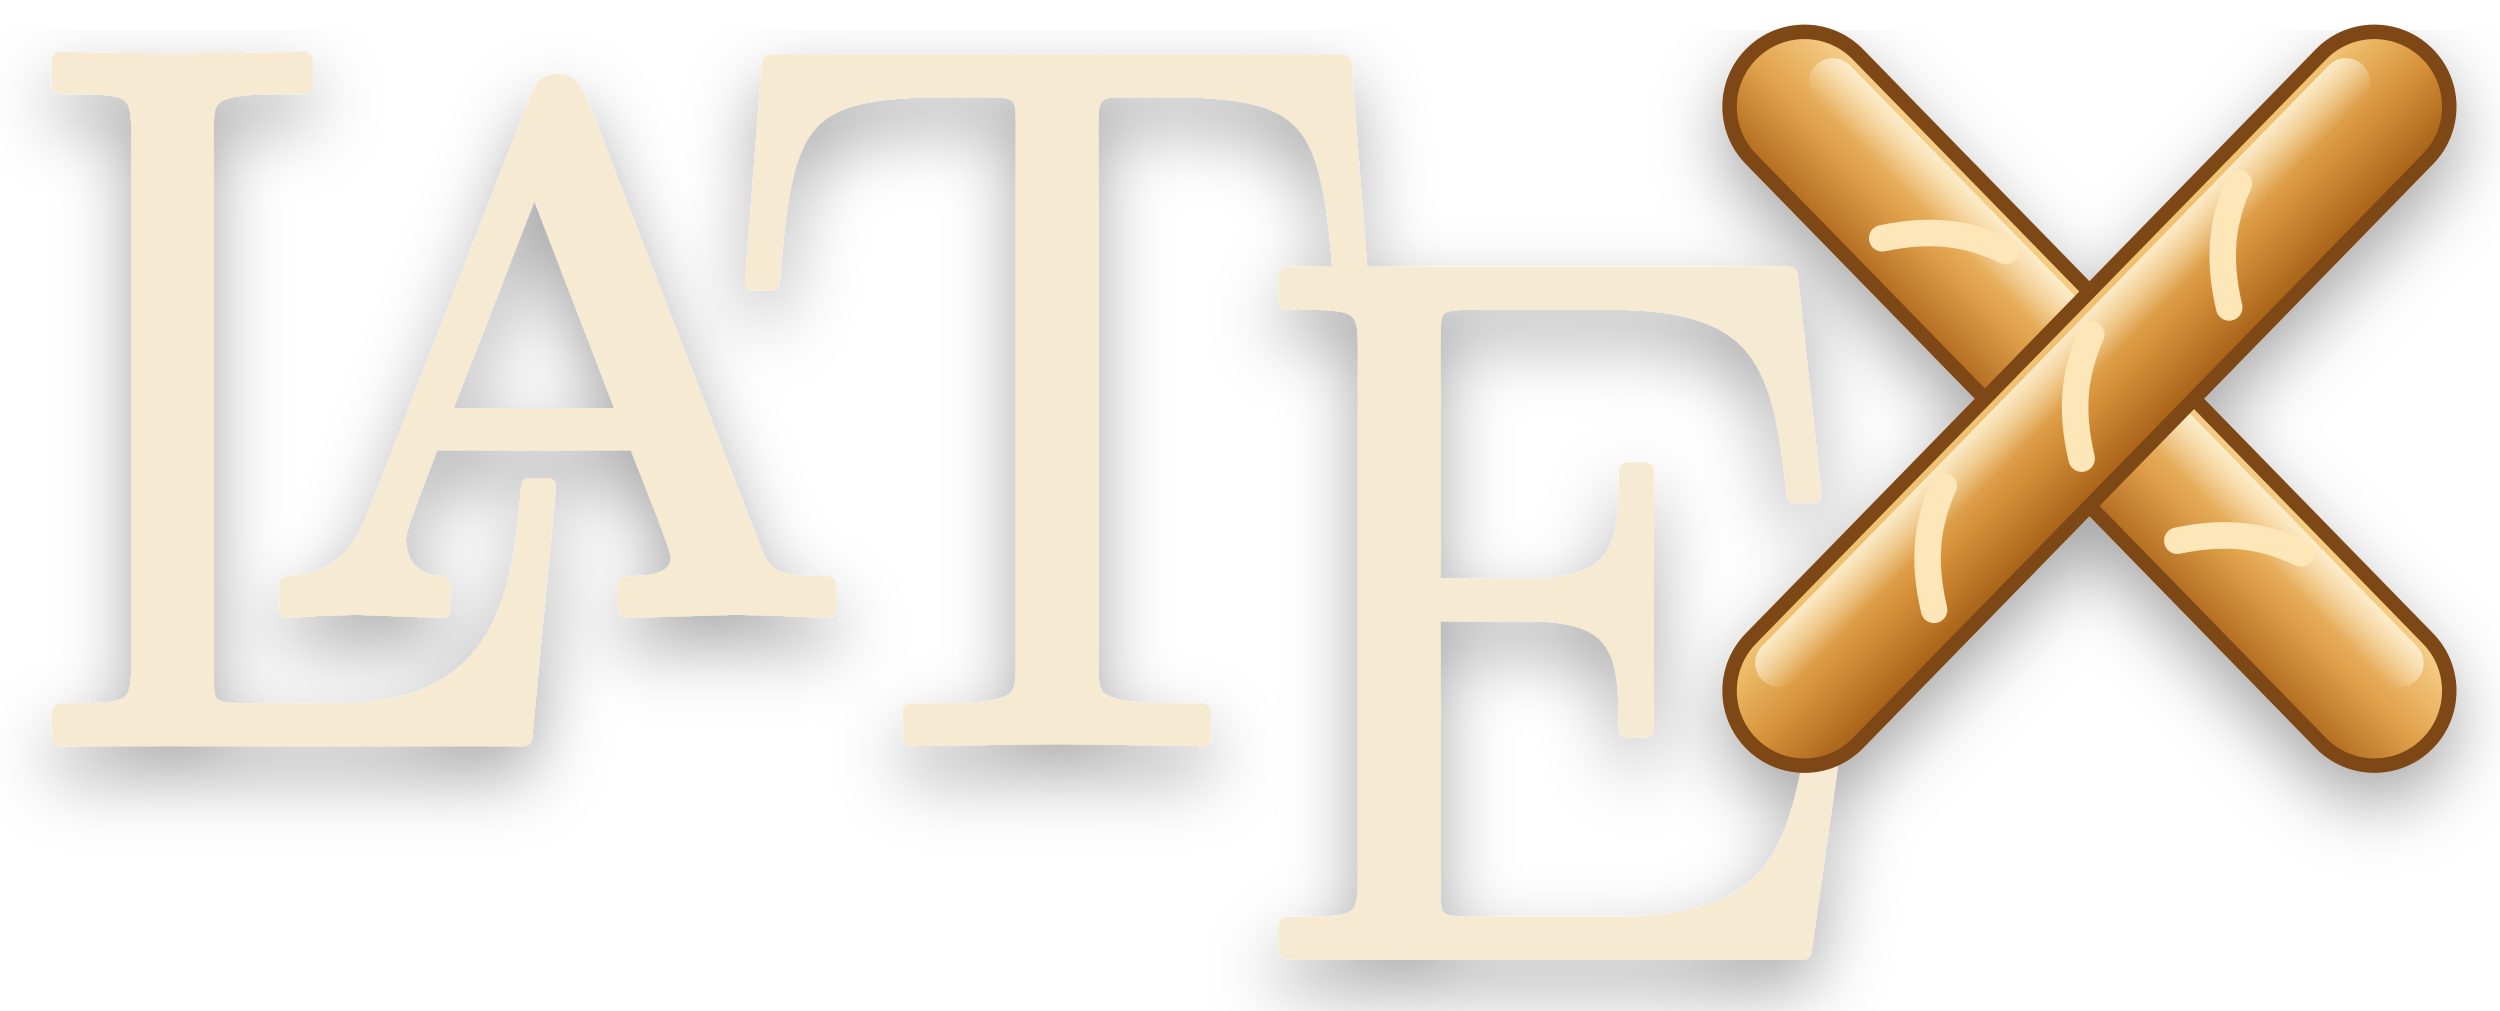
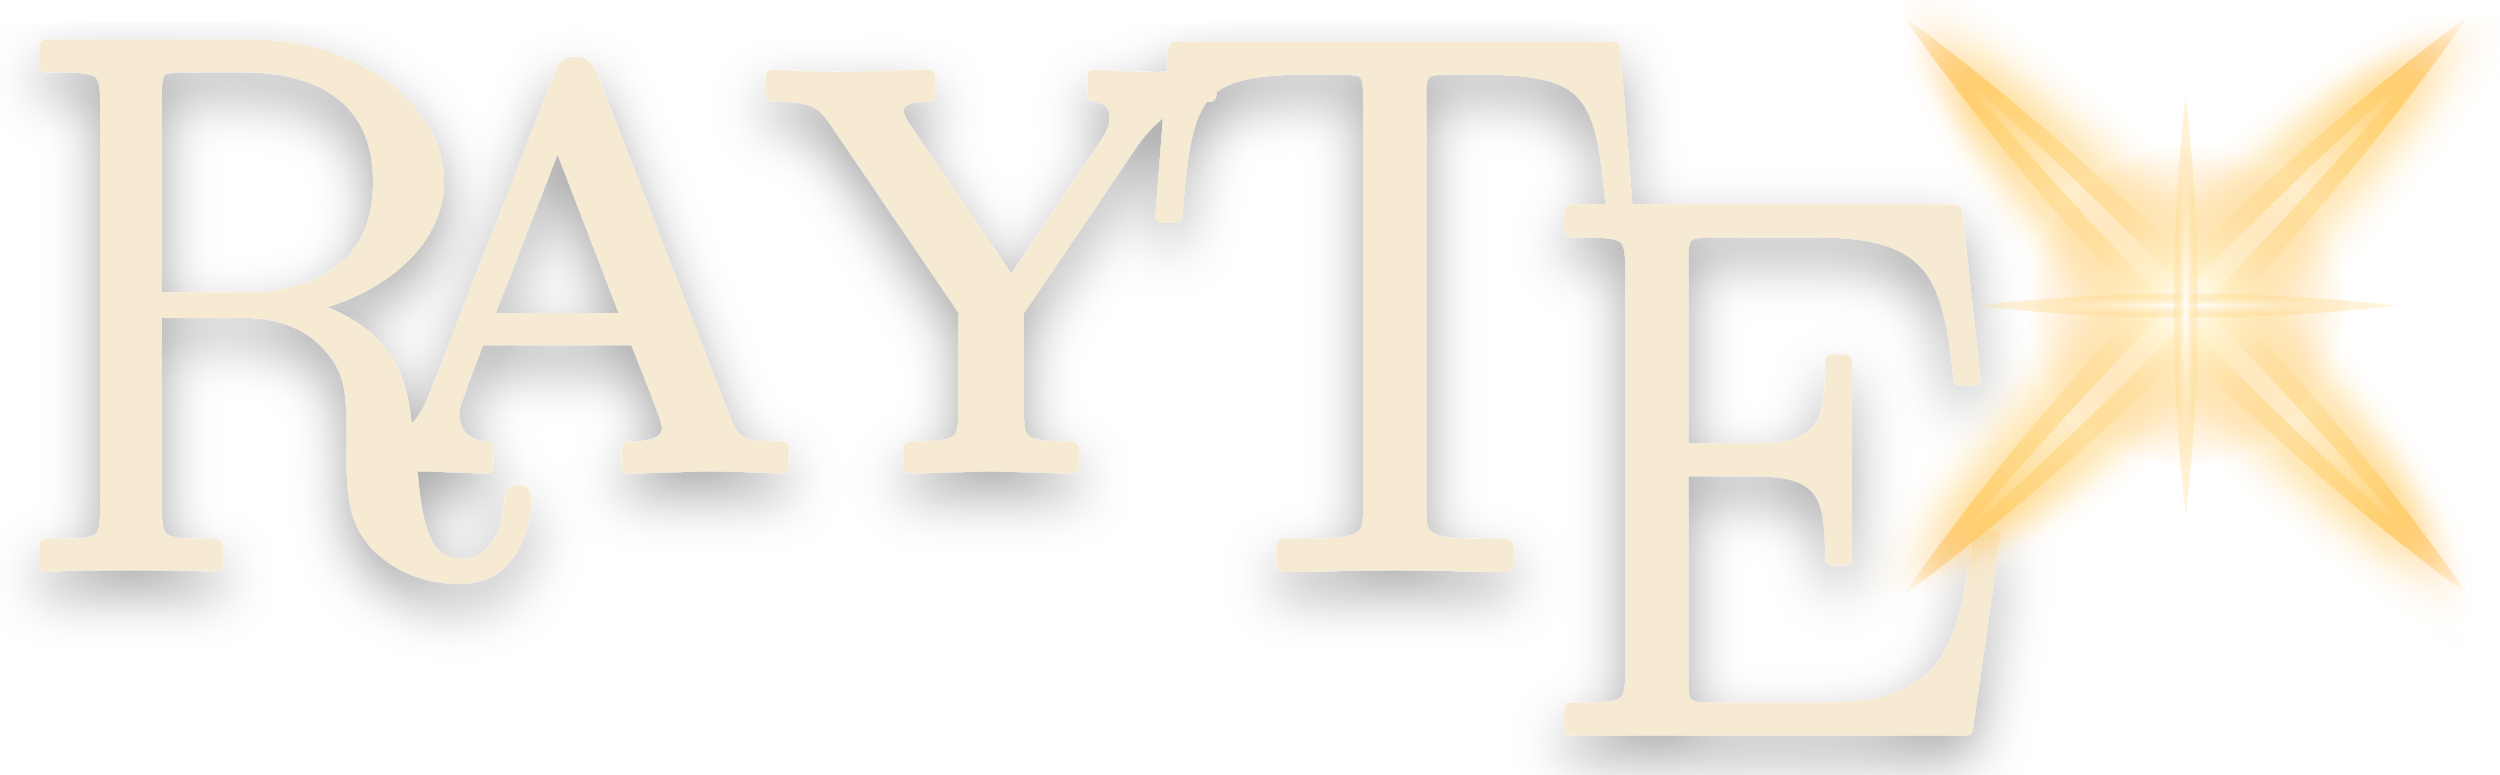
- <svg xmlns="http://www.w3.org/2000/svg" viewBox="75.79 46.82 250.88 101.49" width="502" height="203">
+ <svg xmlns="http://www.w3.org/2000/svg" viewBox="75.89 46.82 327.53 101.49" width="655" height="203">
  <defs>
    <linearGradient id="bg" x1="0" y1="0" x2="1" y2="1">
      <stop offset="0" stop-color="#26335f" />
      <stop offset="1" stop-color="#111831" />
    </linearGradient>
-     <linearGradient id="crust0" x1="0" y1="0" x2="0" y2="1">
-       <stop offset="0" stop-color="#f7d28c" />
-       <stop offset="0.55" stop-color="#e0a04a" />
-       <stop offset="1" stop-color="#b06a20" />
+     <linearGradient id="beam" gradientUnits="userSpaceOnUse" x1="-400" y1="0" x2="400" y2="0">
+       <stop offset="0" stop-color="#ffae3b" stop-opacity="0" />
+       <stop offset="0.14" stop-color="#ffcf6e" stop-opacity="0.95" />
+       <stop offset="0.5" stop-color="#fff4d8" />
+       <stop offset="0.86" stop-color="#ffcf6e" stop-opacity="0.95" />
+       <stop offset="1" stop-color="#ffae3b" stop-opacity="0" />
    </linearGradient>
-     <linearGradient id="crust1" x1="0" y1="0" x2="0" y2="1">
-       <stop offset="0" stop-color="#f3c878" />
-       <stop offset="0.55" stop-color="#d69038" />
-       <stop offset="1" stop-color="#a55f18" />
+     <linearGradient id="core" gradientUnits="userSpaceOnUse" x1="-310" y1="0" x2="310" y2="0">
+       <stop offset="0" stop-color="#ffffff" stop-opacity="0" />
+       <stop offset="0.5" stop-color="#ffffff" stop-opacity="0.95" />
+       <stop offset="1" stop-color="#ffffff" stop-opacity="0" />
    </linearGradient>
-     <linearGradient id="shine" x1="0" y1="0" x2="0" y2="1">
-       <stop offset="0" stop-color="#fff5de" stop-opacity="0.8" />
-       <stop offset="1" stop-color="#fff5de" stop-opacity="0" />
-     </linearGradient>
+     <radialGradient id="spark">
+       <stop offset="0" stop-color="#ffffff" stop-opacity="0.95" />
+       <stop offset="0.25" stop-color="#fff0c4" stop-opacity="0.75" />
+       <stop offset="1" stop-color="#ffb347" stop-opacity="0" />
+     </radialGradient>
+     <radialGradient id="star">
+       <stop offset="0" stop-color="#ffffff" />
+       <stop offset="1" stop-color="#ffcf6e" stop-opacity="0.2" />
+     </radialGradient>
+     <filter id="blur" x="-20%" y="-300%" width="140%" height="700%">
+       <feGaussianBlur stdDeviation="18" />
+     </filter>
    <filter id="shadow" x="-10%" y="-10%" width="120%" height="130%">
      <feDropShadow dx="0" dy="3" stdDeviation="3.5" flood-color="#000" flood-opacity="0.35" />
    </filter>
+     <path id="g0-121" d="M59.178-48.717V-51.208C57.086-51.009 54.296-50.909 52.204-50.909C49.514-50.909 46.725-51.009 44.035-51.208V-48.717C46.227-48.518 46.924-47.323 46.924-45.729C46.924-44.234 46.127-43.039 45.43-41.943L33.176-23.811L19.427-44.035C18.929-44.732 18.232-45.729 18.232-46.725C18.232-48.717 21.121-48.717 22.316-48.717V-51.208L11.557-50.909C8.867-50.909 4.882-51.009 1.893-51.208V-48.717C7.073-48.717 8.269-48.12 10.062-45.529L27.098-20.523V-7.173C27.098-3.088 26.6-2.491 19.925-2.491V0L30.486-.299L41.146 0V-2.491C34.371-2.491 33.973-3.088 33.973-7.472V-20.423L48.418-41.743C52.005-47.123 55.293-48.518 59.178-48.717Z" />
    <path id="g0-97" d="M57.684 0V-2.491C52.105-2.491 51.208-2.989 49.913-6.476L32.777-50.71C32.179-52.304 31.681-52.902 30.585-52.902C29.191-52.902 28.991-52.304 28.493-51.009L12.453-9.863C11.357-7.173 9.664-2.69 3.387-2.491V0C5.579-.199 8.468-.299 10.66-.299L18.929 0V-2.491C14.745-2.69 14.446-6.077 14.446-6.974C14.446-7.771 14.446-7.97 17.833-16.837H38.456L40.648-11.258C41.445-9.265 42.74-5.878 42.74-5.28C42.74-2.491 39.153-2.491 37.46-2.491V0L48.02-.299C51.407-.299 55.293-.1 57.684 0ZM37.46-19.328H18.829L28.194-43.337L37.46-19.328Z" />
    <path id="g1-69" d="M60.473-25.205H58.68C56.488-10.56 55.193-2.59 37.659-2.59H23.811C19.826-2.59 19.626-3.088 19.626-6.476V-33.973H28.991C38.356-33.973 39.253-30.585 39.253-22.316H41.046V-48.219H39.253C39.253-39.95 38.356-36.563 28.991-36.563H19.626V-61.37C19.626-64.757 19.826-65.255 23.811-65.255H37.46C52.902-65.255 54.695-59.078 56.09-45.828H57.883L55.492-67.846H5.081V-65.255C11.955-65.255 13.051-65.255 13.051-60.772V-7.073C13.051-2.59 11.955-2.59 5.081-2.59V0H56.887L60.473-25.205Z" />
-     <path id="g1-76" d="M53.998-25.205H52.204C51.407-15.342 50.112-2.59 33.076-2.59H23.811C19.826-2.59 19.626-3.088 19.626-6.476V-60.872C19.626-64.458 19.826-65.455 27.397-65.455H29.589V-68.045C25.504-67.846 20.722-67.846 16.638-67.846C13.549-67.846 7.97-67.846 5.081-68.045V-65.455C11.955-65.455 13.051-65.455 13.051-60.971V-7.073C13.051-2.59 11.955-2.59 5.081-2.59V0H51.606L53.998-25.205Z" />
+     <path id="g1-82" d="M67.945-8.369C67.945-8.966 67.945-9.664 67.049-9.664C66.252-9.664 66.152-9.066 66.152-8.667C65.654-2.192 62.765 0 59.676 0C54.197 0 53.599-6.276 53.001-12.354C52.702-14.446 52.503-15.94 52.304-18.132C51.706-23.113 50.909-30.386 39.054-33.973C48.518-35.866 56.488-42.242 56.488-50.212C56.488-59.577 45.928-68.045 31.98-68.045H5.181V-65.455C12.055-65.455 13.151-65.455 13.151-60.971V-7.073C13.151-2.59 12.055-2.59 5.181-2.59V0C8.07-.199 13.25-.199 16.339-.199S24.608-.199 27.497 0V-2.59C20.623-2.59 19.527-2.59 19.527-7.073V-33.275H31.183C36.862-33.275 40.05-30.984 41.445-29.689C45.43-25.803 45.43-23.113 45.43-16.339C45.43-9.664 45.43-6.276 48.418-2.889C52.204 1.196 57.285 1.594 59.477 1.594C66.849 1.594 67.945-6.675 67.945-8.369ZM48.917-50.212C48.917-37.36 38.356-34.869 30.884-34.869H19.527V-61.569C19.527-64.956 19.726-65.455 23.711-65.455H30.984C39.253-65.455 48.917-62.565 48.917-50.212Z" />
    <path id="g1-84" d="M63.661-45.729L61.968-67.746H4.483L2.79-45.729H4.583C5.878-62.267 7.273-65.156 22.615-65.156C24.408-65.156 27.298-65.156 28.095-65.056C29.988-64.757 29.988-63.562 29.988-61.27V-7.273C29.988-3.686 29.689-2.59 21.42-2.59H18.63V0L33.275-.199L47.92 0V-2.59H45.131C36.862-2.59 36.563-3.686 36.563-7.273V-61.27C36.563-63.462 36.563-64.658 38.356-65.056C39.153-65.156 42.042-65.156 43.836-65.156C59.078-65.156 60.573-62.267 61.868-45.729H63.661Z" />
  </defs>
  <g filter="url(#shadow)">
    <g fill="#f6ead3" stroke="#f6ead3" stroke-width="1.7" stroke-linejoin="round">
-       <use href="#g1-76" x="76.712" y="120.869" />
-       <use href="#g0-97" x="101.198" y="108.002" />
-       <use href="#g1-84" x="148.593" y="120.869" />
-       <use href="#g1-69" x="199.869" y="142.313" />
-     </g>
-     <g transform="translate(285.50 86.85) rotate(45.7) scale(0.1212)">
-       <rect x="-400" y="-62" width="800" height="124" rx="62" fill="url(#crust0)" stroke="#7d4712" stroke-width="12" />
-       <rect x="-356" y="-51" width="712" height="40" rx="20" fill="url(#shine)" />
-       <g fill="none" stroke="#fde6b8" stroke-width="22" stroke-linecap="round">
-         <path d="M-215 30 C -192 -6, -168 -24, -136 -36" />
-         <path d="M-40 30 C -17 -6, 7 -24, 39 -36" />
-         <path d="M135 30 C 158 -6, 182 -24, 214 -36" />
-       </g>
-     </g>
-     <g transform="translate(285.50 86.85) rotate(-45.7) scale(0.1212)">
-       <rect x="-400" y="-62" width="800" height="124" rx="62" fill="url(#crust1)" stroke="#7d4712" stroke-width="12" />
-       <rect x="-356" y="-51" width="712" height="40" rx="20" fill="url(#shine)" />
-       <g fill="none" stroke="#fde6b8" stroke-width="22" stroke-linecap="round">
-         <path d="M-215 30 C -192 -6, -168 -24, -136 -36" />
-         <path d="M-40 30 C -17 -6, 7 -24, 39 -36" />
-         <path d="M135 30 C 158 -6, 182 -24, 214 -36" />
-       </g>
+       <use href="#g1-82" x="76.712" y="120.869" />
+       <use href="#g0-97" x="120.744" y="108.002" />
+       <use href="#g0-121" x="175.203" y="108.002" />
+       <use href="#g1-84" x="225.338" y="120.869" />
+       <use href="#g1-69" x="276.614" y="142.313" />
    </g>
  </g>
+   <g transform="translate(362.25 86.85) rotate(45.7) scale(0.1331)">
+     <path d="M-420 0 Q 0 -120 420 0 Q 0 120 -420 0 Z" fill="url(#beam)" filter="url(#blur)" opacity="0.8" />
+     <path d="M-400 0 Q 0 -64 400 0 Q 0 64 -400 0 Z" fill="url(#beam)" />
+     <path d="M-330 0 Q 0 -22 330 0 Q 0 22 -330 0 Z" fill="url(#core)" />
+   </g>
+   <g transform="translate(362.25 86.85) rotate(-45.7) scale(0.1331)">
+     <path d="M-420 0 Q 0 -120 420 0 Q 0 120 -420 0 Z" fill="url(#beam)" filter="url(#blur)" opacity="0.8" />
+     <path d="M-400 0 Q 0 -64 400 0 Q 0 64 -400 0 Z" fill="url(#beam)" />
+     <path d="M-330 0 Q 0 -22 330 0 Q 0 22 -330 0 Z" fill="url(#core)" />
+   </g>
+   <g transform="translate(362.25 86.85)">
+     <circle r="21.29" fill="url(#spark)" />
+     <path d="M-27.68 0 Q 0 -3.19 27.68 0 Q 0 3.19 -27.68 0 Z" fill="url(#star)" />
+     <path d="M0 -27.68 Q -3.19 0 0 27.68 Q 3.19 0 0 -27.68 Z" fill="url(#star)" />
+   </g>
</svg>
